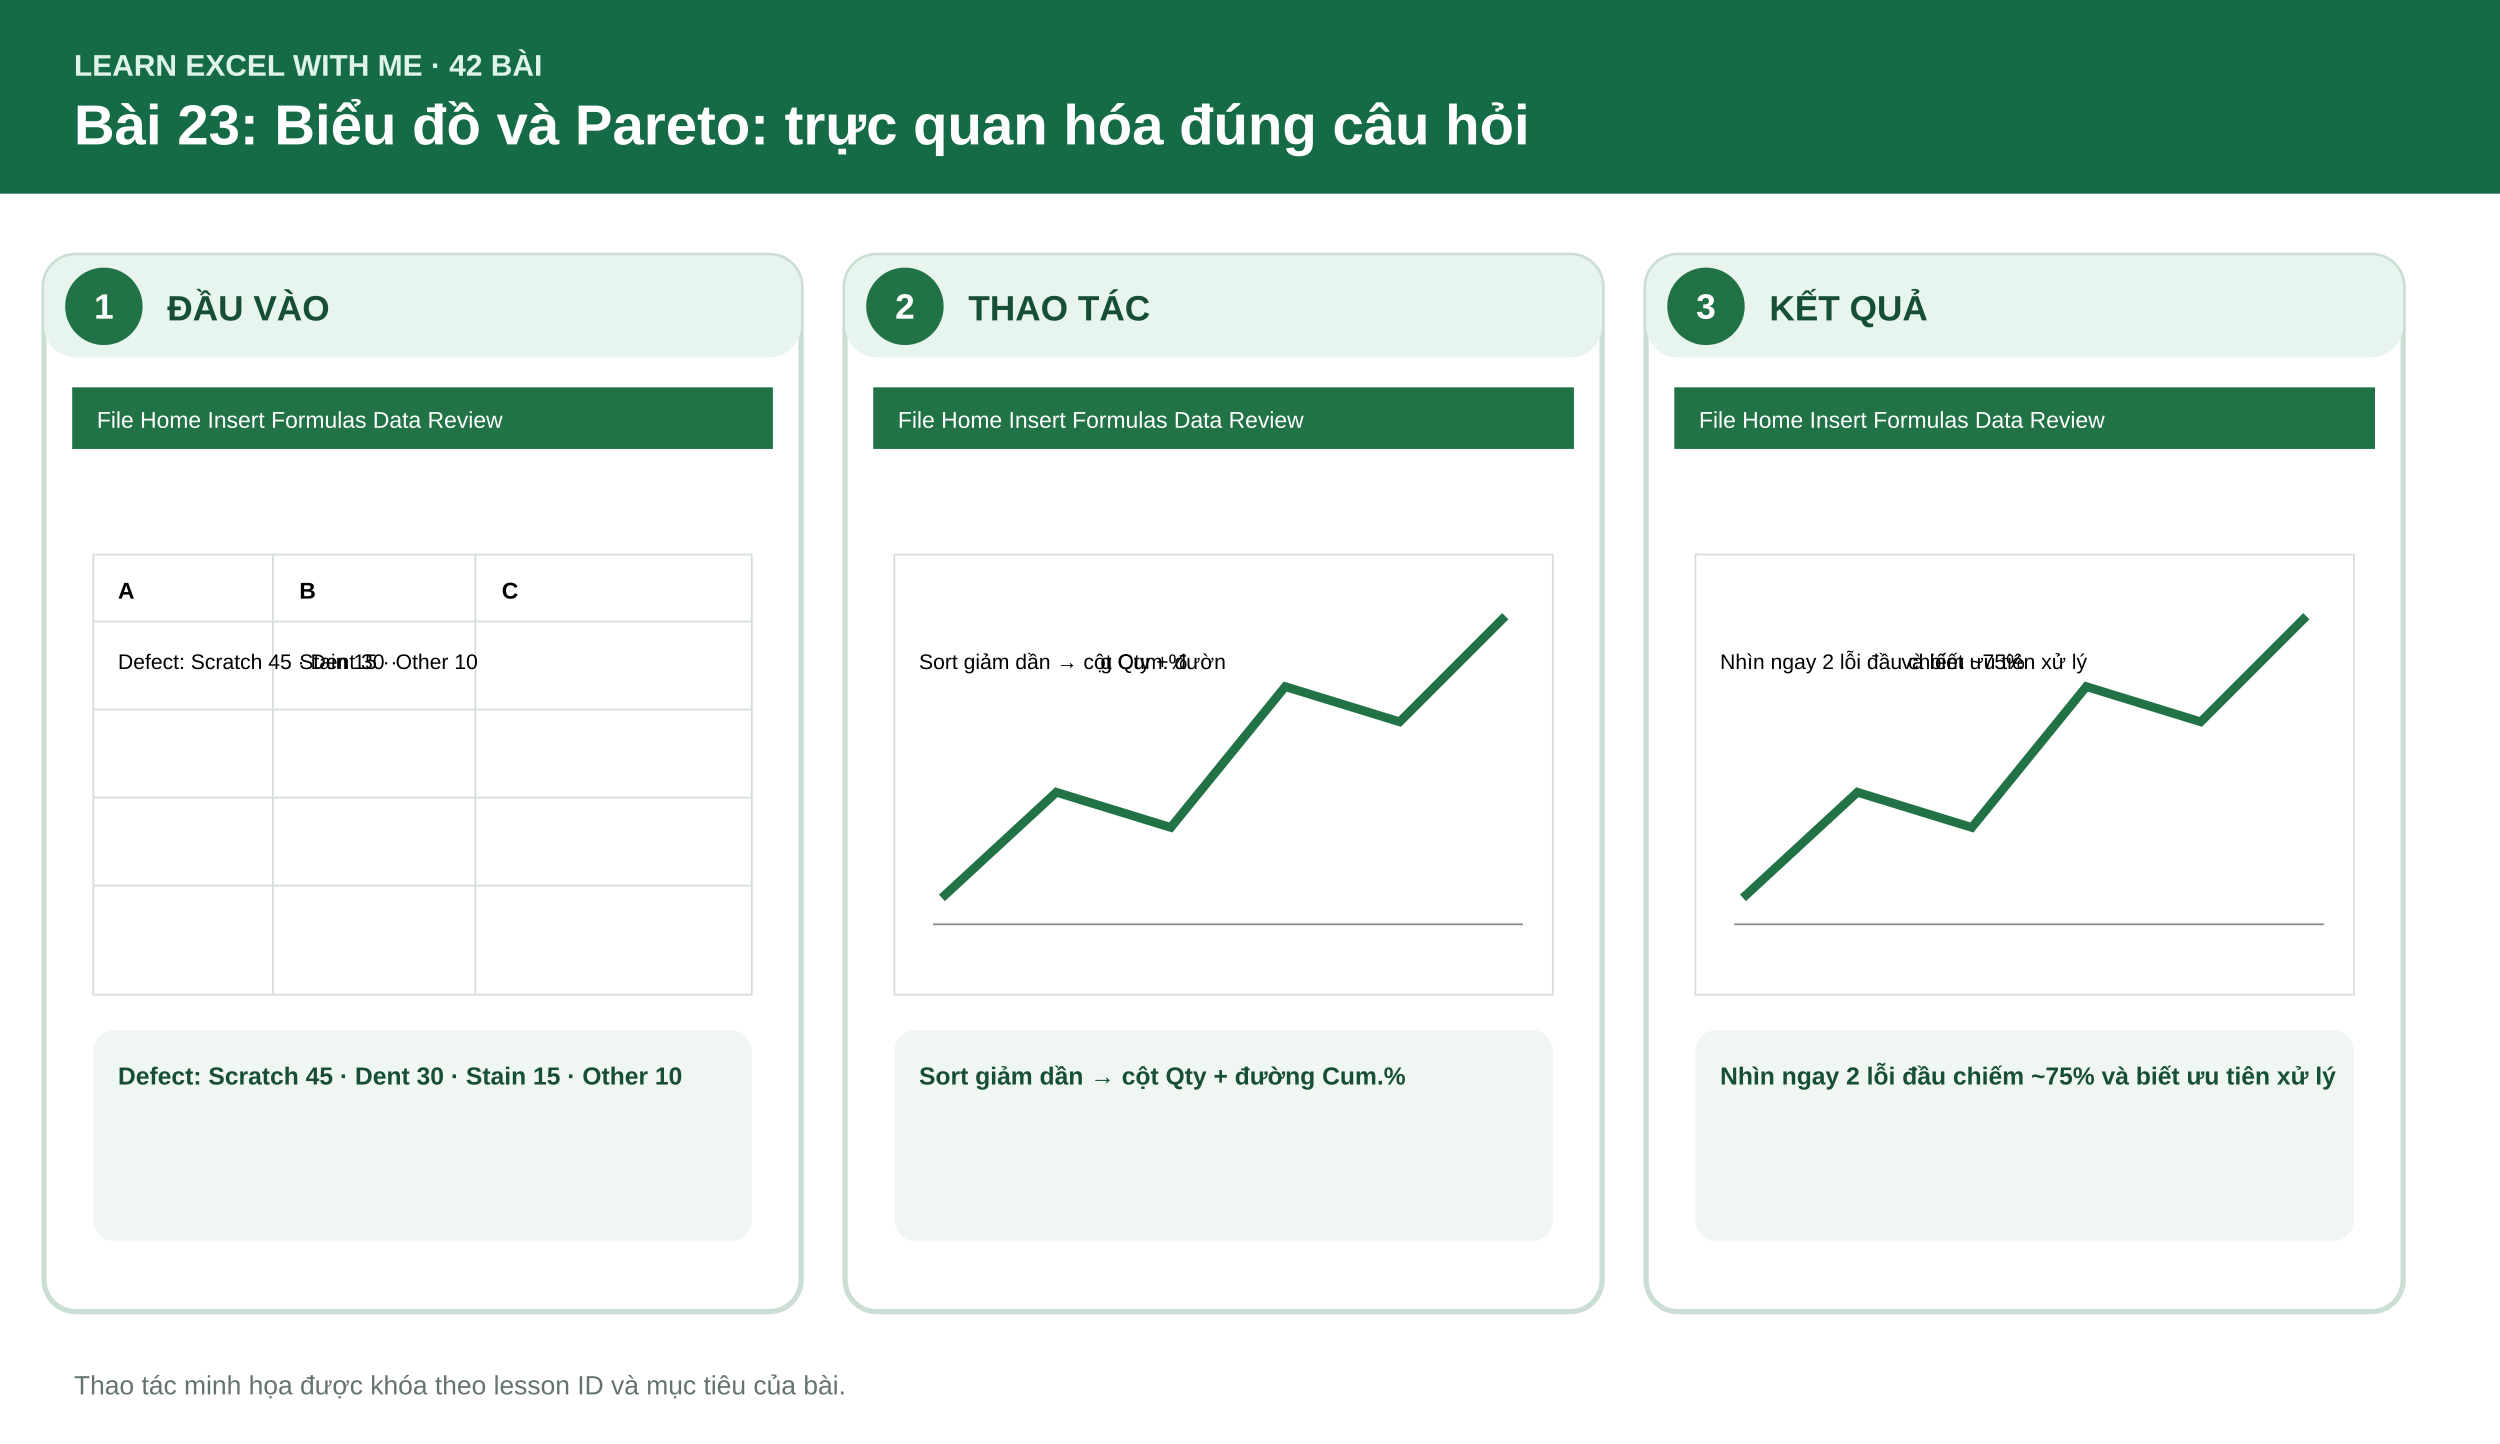
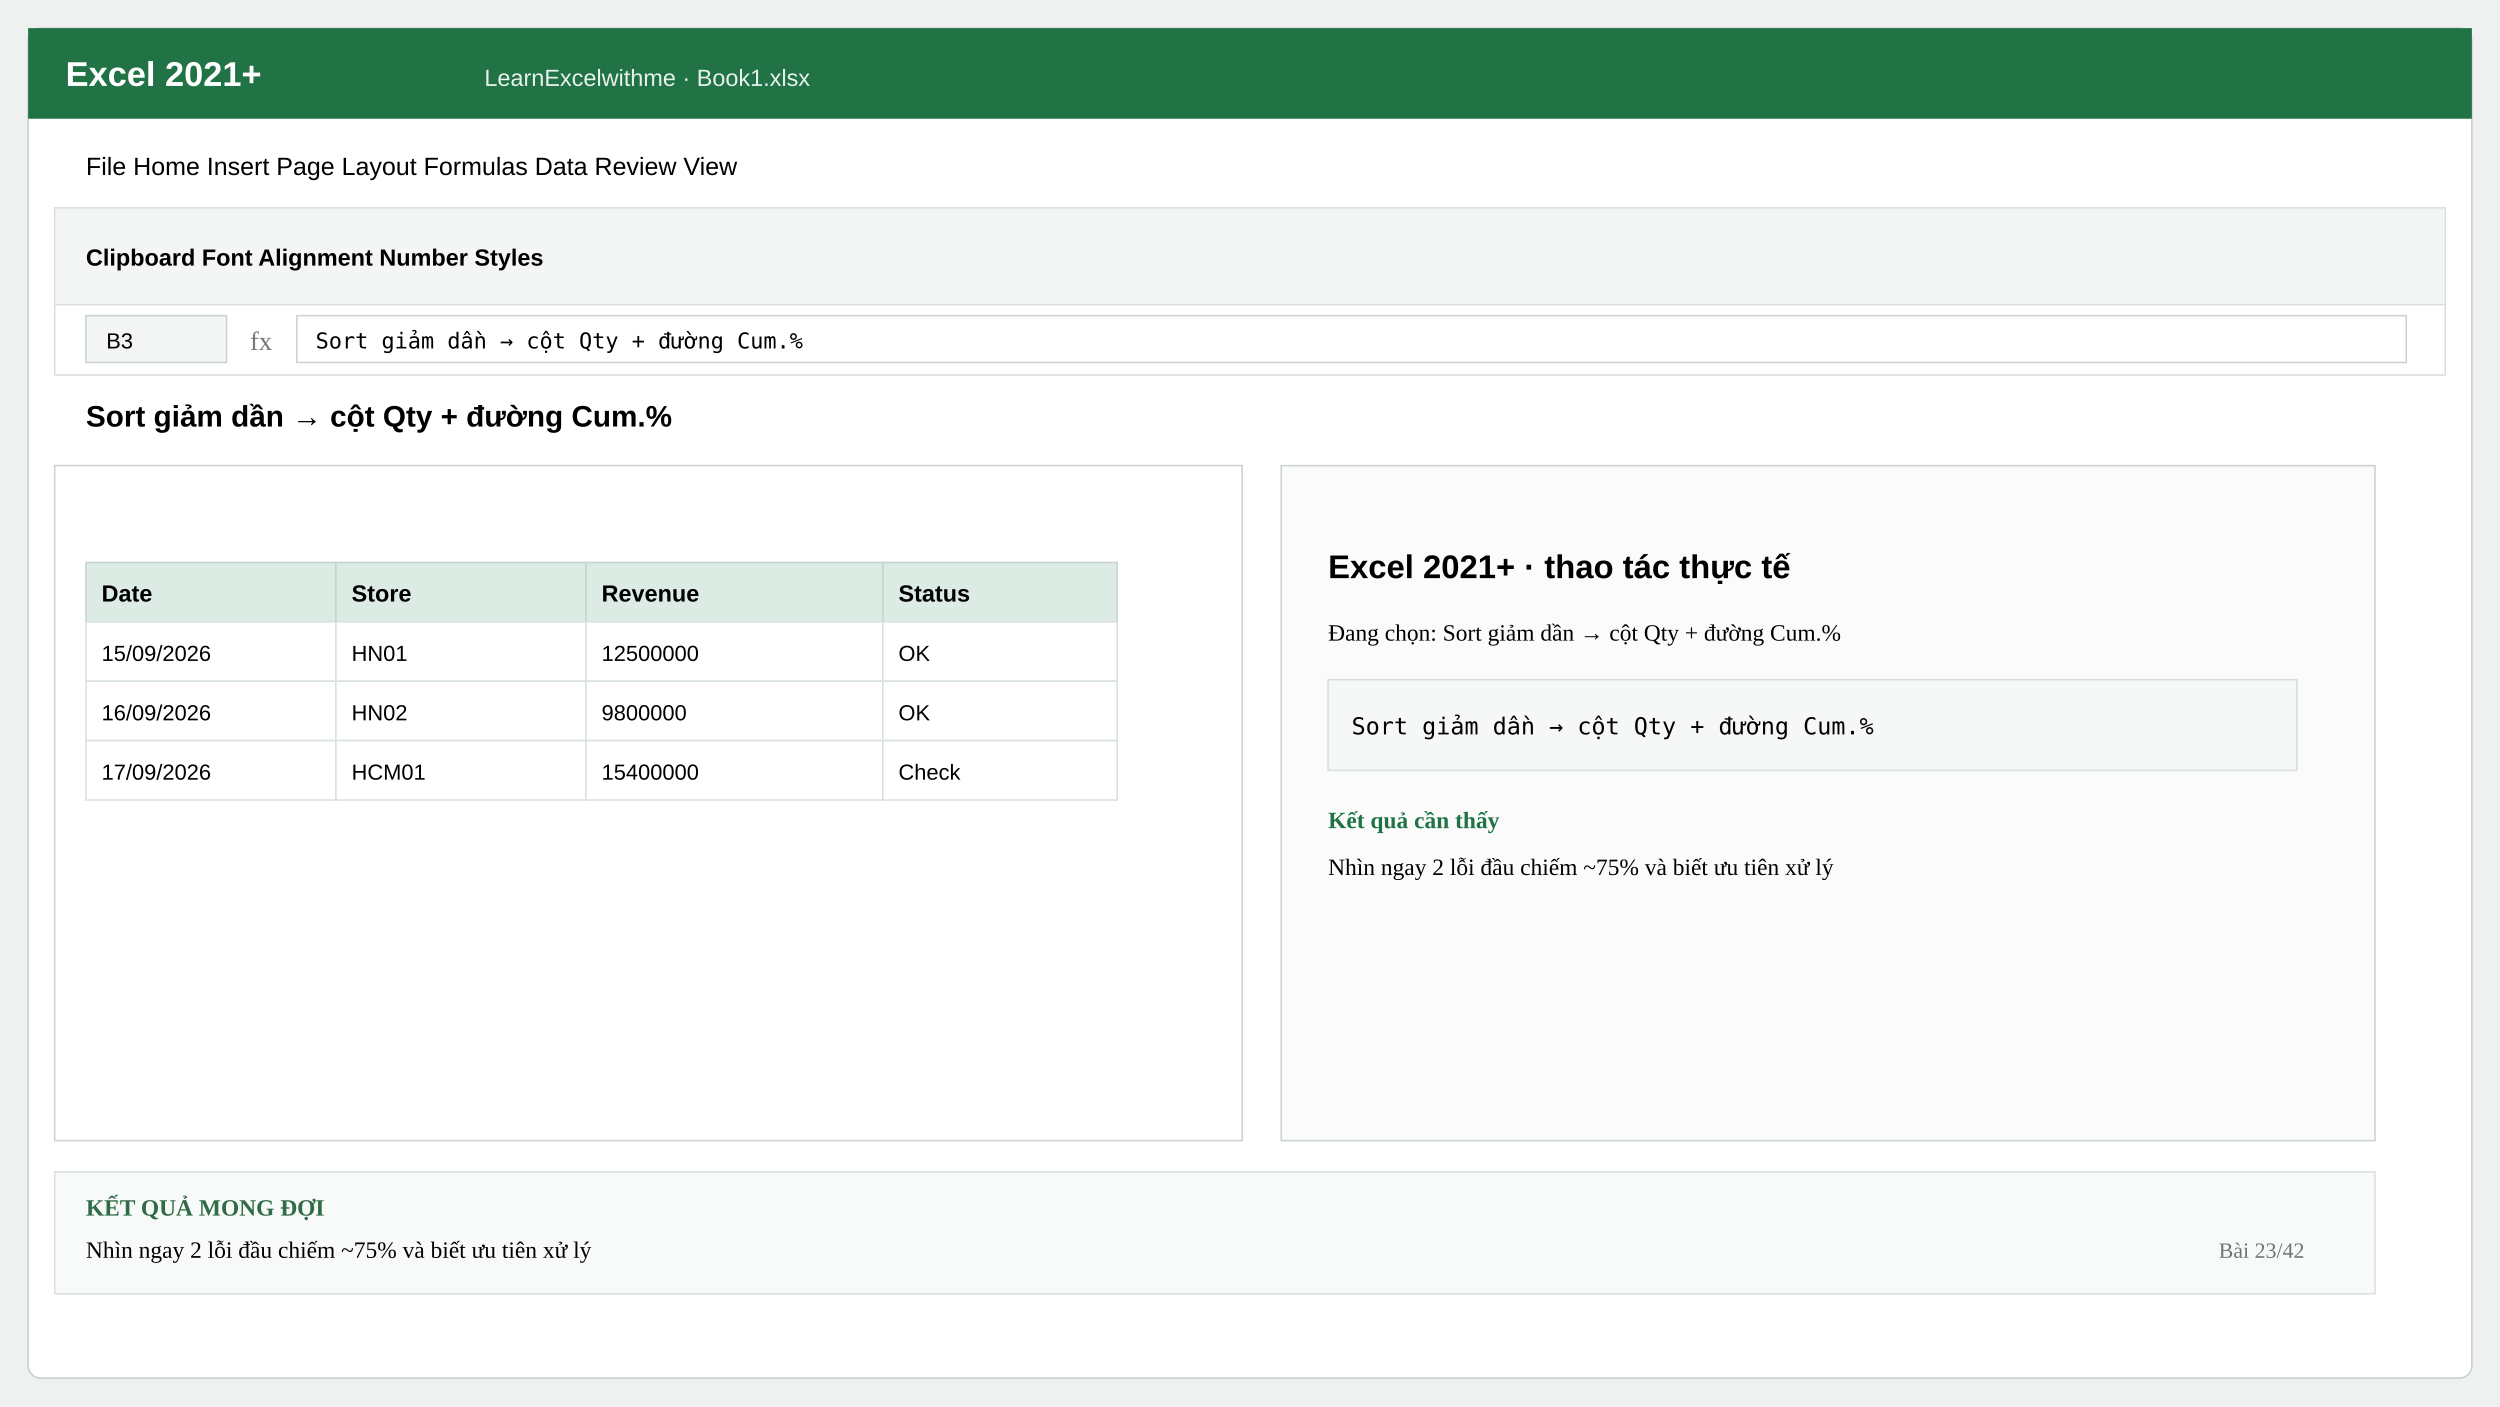
- <svg xmlns="http://www.w3.org/2000/svg" width="1420" height="820">
-   <rect width="1420" height="820" fill="#fff" />
-   <rect width="1420" height="110" fill="#146b45" />
-   <text x="42" y="43" font-family="Arial" font-size="17" font-weight="700" fill="#dff4e8">LEARN EXCEL WITH ME · 42 BÀI</text>
-   <text x="42" y="82" font-family="Arial" font-size="32" font-weight="700" fill="#fff">Bài 23: Biểu đồ và Pareto: trực quan hóa đúng câu hỏi</text>
-   <g>
-     <rect x="25" y="145" width="430" height="600" rx="18" fill="#fff" stroke="#cbded4" stroke-width="3" />
-     <rect x="25" y="145" width="430" height="58" rx="18" fill="#e8f5ee" />
-     <circle cx="59" cy="174" r="22" fill="#217346" />
-     <text x="59" y="181" text-anchor="middle" font-family="Arial" font-size="20" font-weight="700" fill="#fff">1</text>
-     <text x="95" y="182" font-family="Arial" font-size="20" font-weight="700" fill="#174f36">ĐẦU VÀO</text>
-     <rect x="41" y="220" width="398" height="35" fill="#217346" />
-     <text x="55" y="243" font-family="Arial" font-size="13" fill="#fff">File  Home  Insert  Formulas  Data  Review</text>
-     <rect x="53" y="315" width="374" height="250" fill="#fff" stroke="#d6ded9" />
-     <path d="M53 353h374M53 403h374M53 453h374M53 503h374M155 315v250M270 315v250" stroke="#d6ded9" />
-     <text x="67" y="340" font-family="Arial" font-size="13" font-weight="700">A</text>
-     <text x="170" y="340" font-family="Arial" font-size="13" font-weight="700">B</text>
-     <text x="285" y="340" font-family="Arial" font-size="13" font-weight="700">C</text>
-     <text x="67" y="380" font-family="Arial" font-size="12">Defect: Scratch 45 · Dent 30 ·</text>
-     <text x="170" y="380" font-family="Arial" font-size="12"> Stain 15 · Other 10</text>
-     <text x="285" y="380" font-family="Arial" font-size="12" />
-     <rect x="53" y="585" width="374" height="120" rx="12" fill="#f0f7f3" />
-     <text x="67" y="616" font-family="Arial" font-size="14" font-weight="700" fill="#174f36">Defect: Scratch 45 · Dent 30 · Stain 15 · Other 10</text>
-   </g>
-   <g>
-     <rect x="480" y="145" width="430" height="600" rx="18" fill="#fff" stroke="#cbded4" stroke-width="3" />
-     <rect x="480" y="145" width="430" height="58" rx="18" fill="#e8f5ee" />
-     <circle cx="514" cy="174" r="22" fill="#217346" />
-     <text x="514" y="181" text-anchor="middle" font-family="Arial" font-size="20" font-weight="700" fill="#fff">2</text>
-     <text x="550" y="182" font-family="Arial" font-size="20" font-weight="700" fill="#174f36">THAO TÁC</text>
-     <rect x="496" y="220" width="398" height="35" fill="#217346" />
-     <text x="510" y="243" font-family="Arial" font-size="13" fill="#fff">File  Home  Insert  Formulas  Data  Review</text>
-     <rect x="508" y="315" width="374" height="250" fill="#fff" stroke="#d6ded9" />
-     <polyline points="535,510 600,450 665,470 730,390 795,410 855,350" fill="none" stroke="#217346" stroke-width="5" />
-     <line x1="530" y1="525" x2="865" y2="525" stroke="#888" />
-     <text x="522" y="380" font-family="Arial" font-size="12">Sort giảm dần → cột Qty + đườn</text>
-     <text x="625" y="380" font-family="Arial" font-size="12">g Cum.%</text>
-     <text x="740" y="380" font-family="Arial" font-size="12" />
-     <rect x="508" y="585" width="374" height="120" rx="12" fill="#f0f7f3" />
-     <text x="522" y="616" font-family="Arial" font-size="14" font-weight="700" fill="#174f36">Sort giảm dần → cột Qty + đường Cum.%</text>
-   </g>
-   <g>
-     <rect x="935" y="145" width="430" height="600" rx="18" fill="#fff" stroke="#cbded4" stroke-width="3" />
-     <rect x="935" y="145" width="430" height="58" rx="18" fill="#e8f5ee" />
-     <circle cx="969" cy="174" r="22" fill="#217346" />
-     <text x="969" y="181" text-anchor="middle" font-family="Arial" font-size="20" font-weight="700" fill="#fff">3</text>
-     <text x="1005" y="182" font-family="Arial" font-size="20" font-weight="700" fill="#174f36">KẾT QUẢ</text>
-     <rect x="951" y="220" width="398" height="35" fill="#217346" />
-     <text x="965" y="243" font-family="Arial" font-size="13" fill="#fff">File  Home  Insert  Formulas  Data  Review</text>
-     <rect x="963" y="315" width="374" height="250" fill="#fff" stroke="#d6ded9" />
-     <polyline points="990,510 1055,450 1120,470 1185,390 1250,410 1310,350" fill="none" stroke="#217346" stroke-width="5" />
-     <line x1="985" y1="525" x2="1320" y2="525" stroke="#888" />
-     <text x="977" y="380" font-family="Arial" font-size="12">Nhìn ngay 2 lỗi đầu chiếm ~75%</text>
-     <text x="1080" y="380" font-family="Arial" font-size="12"> và biết ưu tiên xử lý</text>
-     <text x="1195" y="380" font-family="Arial" font-size="12" />
-     <rect x="963" y="585" width="374" height="120" rx="12" fill="#f0f7f3" />
-     <text x="977" y="616" font-family="Arial" font-size="14" font-weight="700" fill="#174f36">Nhìn ngay 2 lỗi đầu chiếm ~75% và biết ưu tiên xử lý</text>
-   </g>
-   <text x="42" y="792" font-family="Arial" font-size="15" fill="#64736b">Thao tác minh họa được khóa theo lesson ID và mục tiêu của bài.</text>
+ <svg xmlns="http://www.w3.org/2000/svg" width="1600" height="900">
+   <rect width="1600" height="900" fill="#EEF1F0" />
+   <rect x="18" y="18" width="1564" height="864" rx="8" fill="#fff" stroke="#C7D0CC" />
+   <rect x="18" y="18" width="1564" height="58" fill="#217346" />
+   <text x="42" y="55" font-family="Arial" font-size="22" font-weight="700" fill="#fff">Excel 2021+</text>
+   <text x="310" y="55" font-family="Arial" font-size="15" fill="#E8F2ED">LearnExcelwithme · Book1.xlsx</text>
+   <rect x="35" y="78" width="1530" height="55" fill="#fff" />
+   <text x="55" y="112" font-family="Arial" font-size="16">File   Home   Insert   Page Layout   Formulas   Data   Review   View</text>
+   <rect x="35" y="133" width="1530" height="62" fill="#F4F6F5" stroke="#D9E0DD" />
+   <text x="55" y="170" font-family="Arial" font-size="15" font-weight="700">Clipboard   Font   Alignment   Number   Styles</text>
+   <rect x="35" y="195" width="1530" height="45" fill="#fff" stroke="#D9E0DD" />
+   <rect x="55" y="202" width="90" height="30" fill="#F2F5F3" stroke="#C9D4CF" />
+   <text x="68" y="223" font-family="Arial" font-size="14">B3</text>
+   <text x="160" y="224" font-size="17" fill="#777">fx</text>
+   <rect x="190" y="202" width="1350" height="30" fill="#fff" stroke="#C9D4CF" />
+   <text x="202" y="223" font-family="Consolas" font-size="14">Sort giảm dần → cột Qty + đường Cum.%</text>
+   <text x="55" y="273" font-family="Arial" font-size="19" font-weight="700">Sort giảm dần → cột Qty + đường Cum.%</text>
+   <rect x="35" y="298" width="760" height="432" fill="#fff" stroke="#C9D4CF" />
+   <rect x="55" y="360" width="160" height="38" fill="#DCEBE4" stroke="#C5D6CE" />
+   <text x="65" y="385" font-family="Arial" font-size="15" font-weight="700">Date</text>
+   <rect x="55" y="398" width="160" height="38" fill="#fff" stroke="#D9E2DE" />
+   <text x="65" y="423" font-family="Arial" font-size="14">15/09/2026</text>
+   <rect x="55" y="436" width="160" height="38" fill="#fff" stroke="#D9E2DE" />
+   <text x="65" y="461" font-family="Arial" font-size="14">16/09/2026</text>
+   <rect x="55" y="474" width="160" height="38" fill="#fff" stroke="#D9E2DE" />
+   <text x="65" y="499" font-family="Arial" font-size="14">17/09/2026</text>
+   <rect x="215" y="360" width="160" height="38" fill="#DCEBE4" stroke="#C5D6CE" />
+   <text x="225" y="385" font-family="Arial" font-size="15" font-weight="700">Store</text>
+   <rect x="215" y="398" width="160" height="38" fill="#fff" stroke="#D9E2DE" />
+   <text x="225" y="423" font-family="Arial" font-size="14">HN01</text>
+   <rect x="215" y="436" width="160" height="38" fill="#fff" stroke="#D9E2DE" />
+   <text x="225" y="461" font-family="Arial" font-size="14">HN02</text>
+   <rect x="215" y="474" width="160" height="38" fill="#fff" stroke="#D9E2DE" />
+   <text x="225" y="499" font-family="Arial" font-size="14">HCM01</text>
+   <rect x="375" y="360" width="190" height="38" fill="#DCEBE4" stroke="#C5D6CE" />
+   <text x="385" y="385" font-family="Arial" font-size="15" font-weight="700">Revenue</text>
+   <rect x="375" y="398" width="190" height="38" fill="#fff" stroke="#D9E2DE" />
+   <text x="385" y="423" font-family="Arial" font-size="14">12500000</text>
+   <rect x="375" y="436" width="190" height="38" fill="#fff" stroke="#D9E2DE" />
+   <text x="385" y="461" font-family="Arial" font-size="14">9800000</text>
+   <rect x="375" y="474" width="190" height="38" fill="#fff" stroke="#D9E2DE" />
+   <text x="385" y="499" font-family="Arial" font-size="14">15400000</text>
+   <rect x="565" y="360" width="150" height="38" fill="#DCEBE4" stroke="#C5D6CE" />
+   <text x="575" y="385" font-family="Arial" font-size="15" font-weight="700">Status</text>
+   <rect x="565" y="398" width="150" height="38" fill="#fff" stroke="#D9E2DE" />
+   <text x="575" y="423" font-family="Arial" font-size="14">OK</text>
+   <rect x="565" y="436" width="150" height="38" fill="#fff" stroke="#D9E2DE" />
+   <text x="575" y="461" font-family="Arial" font-size="14">OK</text>
+   <rect x="565" y="474" width="150" height="38" fill="#fff" stroke="#D9E2DE" />
+   <text x="575" y="499" font-family="Arial" font-size="14">Check</text>
+   <rect x="820" y="298" width="700" height="432" fill="#FAFBFA" stroke="#C9D4CF" />
+   <text x="850" y="370" font-family="Arial" font-size="21" font-weight="700">Excel 2021+ · thao tác thực tế</text>
+   <text x="850" y="410" font-size="15">Đang chọn: Sort giảm dần → cột Qty + đường Cum.%</text>
+   <rect x="850" y="435" width="620" height="58" fill="#F5F8F6" stroke="#D7E0DC" />
+   <text x="865" y="470" font-family="Consolas" font-size="15">Sort giảm dần → cột Qty + đường Cum.%</text>
+   <text x="850" y="530" font-size="15" font-weight="700" fill="#217346">Kết quả cần thấy</text>
+   <text x="850" y="560" font-size="15">Nhìn ngay 2 lỗi đầu chiếm ~75% và biết ưu tiên xử lý</text>
+   <rect x="35" y="750" width="1485" height="78" fill="#F8FAF9" stroke="#D9E0DD" />
+   <text x="55" y="778" font-size="15" font-weight="700" fill="#2F6B45">KẾT QUẢ MONG ĐỢI</text>
+   <text x="55" y="805" font-size="15">Nhìn ngay 2 lỗi đầu chiếm ~75% và biết ưu tiên xử lý</text>
+   <text x="1420" y="805" font-size="14" fill="#6A7771">Bài 23/42</text>
</svg>
